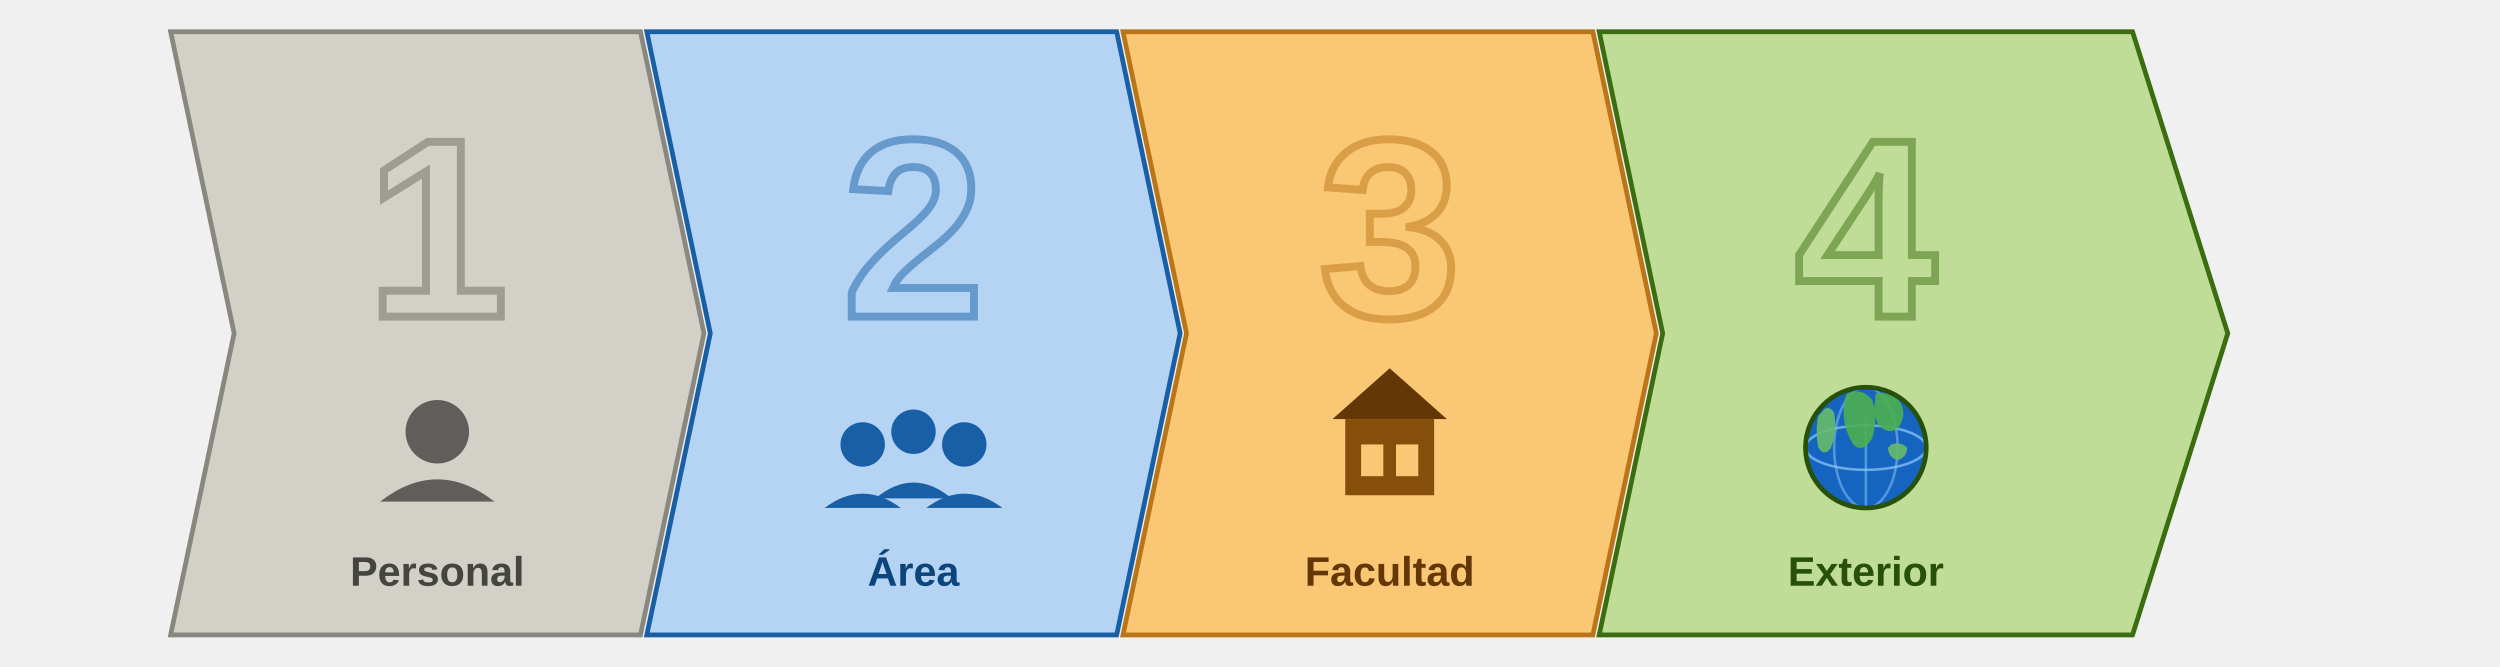
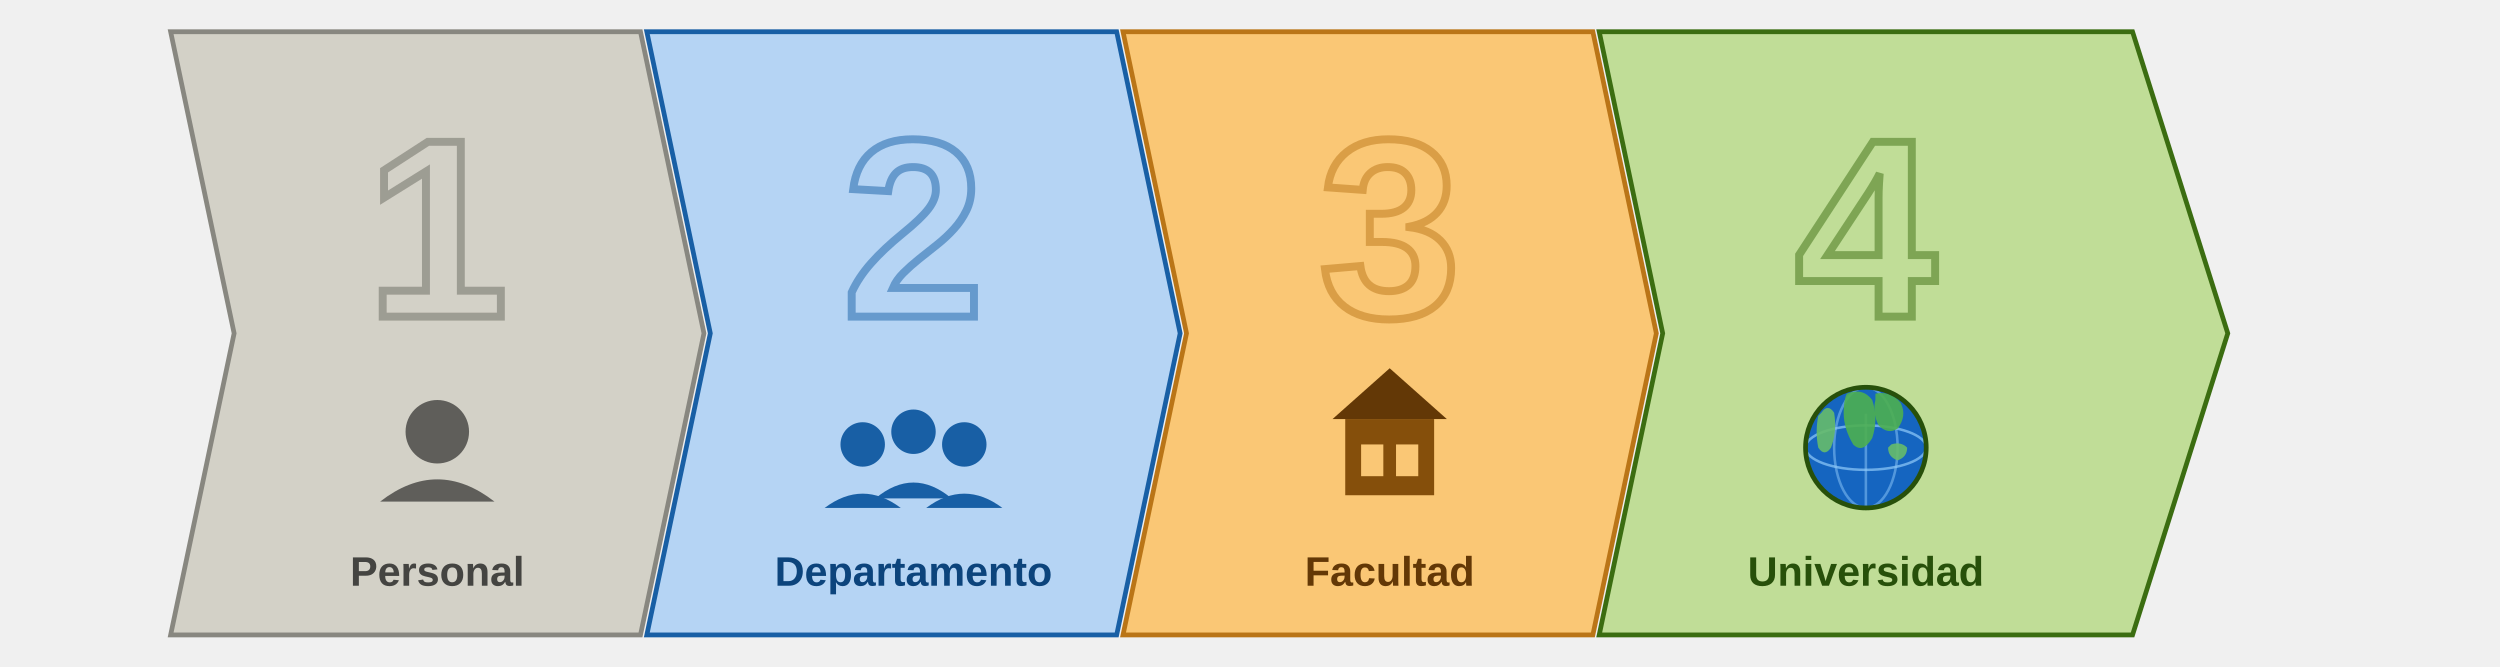
<svg xmlns="http://www.w3.org/2000/svg" width="1200" height="320" viewBox="0 0 1200 320" fill="none">
  <svg width="100%" viewBox="0 0 680 210" role="img" style="max-width: 680px; display: block; margin-inline: auto;">
    <defs>
      <mask id="imagine-text-gaps-rcvtyt" maskUnits="userSpaceOnUse">
        <rect x="0" y="0" width="680" height="210" fill="white" />
        <rect x="53.318" y="13.667" width="61.365" height="116.667" fill="black" rx="2" />
        <rect x="52.542" y="170.667" width="62.917" height="18.667" fill="black" rx="2" />
        <rect x="203.318" y="13.667" width="61.365" height="116.667" fill="black" rx="2" />
        <rect x="214.875" y="170" width="37.677" height="19.333" fill="black" rx="2" />
        <rect x="353.318" y="13.667" width="61.365" height="116.667" fill="black" rx="2" />
        <rect x="353.271" y="170.667" width="61.513" height="18.667" fill="black" rx="2" />
        <rect x="503.318" y="13.667" width="61.365" height="116.667" fill="black" rx="2" />
        <rect x="505.432" y="170.667" width="58.072" height="18.667" fill="black" rx="2" />
      </mask>
    </defs>
    <polygon points="0,10 148,10 168,105 148,200 0,200 20,105" fill="#D3D1C7" stroke="#888780" stroke-width="1.5" />
    <text x="84" y="72" text-anchor="middle" dominant-baseline="central" font-family="Arial Black, Arial, sans-serif" font-size="80" font-weight="900" fill="none" stroke="#7a7970" stroke-width="2.5" opacity="0.6">1</text>
    <circle cx="84" cy="136" r="10" fill="#5F5E5A" />
    <path d="M66,158 Q84,144 102,158 Z" fill="#5F5E5A" />
    <text x="84" y="180" text-anchor="middle" dominant-baseline="central" font-family="Arial, sans-serif" font-size="13" font-weight="bold" fill="#444441">Personal</text>
    <polygon points="150,10 298,10 318,105 298,200 150,200 170,105" fill="#B5D4F4" stroke="#185FA5" stroke-width="1.5" />
    <text x="234" y="72" text-anchor="middle" dominant-baseline="central" font-family="Arial Black, Arial, sans-serif" font-size="80" font-weight="900" fill="none" stroke="#185FA5" stroke-width="2.5" opacity="0.5">2</text>
    <g transform="translate(0, 10)">
      <circle cx="218" cy="130" r="7" fill="#185FA5" />
      <path d="M206,150 Q218,141 230,150 Z" fill="#185FA5" />
      <circle cx="234" cy="126" r="7" fill="#185FA5" />
      <path d="M222,147 Q234,137 246,147 Z" fill="#185FA5" />
      <circle cx="250" cy="130" r="7" fill="#185FA5" />
      <path d="M238,150 Q250,141 262,150 Z" fill="#185FA5" />
    </g>
-     <text x="234" y="180" text-anchor="middle" dominant-baseline="central" font-family="Arial, sans-serif" font-size="13" font-weight="bold" fill="#0C447C">Área</text>
+     <text x="234" y="180" text-anchor="middle" dominant-baseline="central" font-family="Arial, sans-serif" font-size="13" font-weight="bold" fill="#0C447C">Departamento</text>
    <polygon points="300,10 448,10 468,105 448,200 300,200 320,105" fill="#FAC775" stroke="#BA7517" stroke-width="1.5" />
    <text x="384" y="72" text-anchor="middle" dominant-baseline="central" font-family="Arial Black, Arial, sans-serif" font-size="80" font-weight="900" fill="none" stroke="#BA7517" stroke-width="2.5" opacity="0.5">3</text>
    <polygon points="366,132 384,116 402,132" fill="#633806" />
    <rect x="370" y="132" width="28" height="24" fill="#854F0B" />
    <rect x="375" y="140" width="7" height="10" fill="#FAC775" />
    <rect x="386" y="140" width="7" height="10" fill="#FAC775" />
    <text x="384" y="180" text-anchor="middle" dominant-baseline="central" font-family="Arial, sans-serif" font-size="13" font-weight="bold" fill="#633806">Facultad</text>
    <polygon points="450,10 618,10 648,105 618,200 450,200 470,105" fill="#C0DD97" stroke="#3B6D11" stroke-width="1.5" />
    <text x="534" y="72" text-anchor="middle" dominant-baseline="central" font-family="Arial Black, Arial, sans-serif" font-size="80" font-weight="900" fill="none" stroke="#3B6D11" stroke-width="2.5" opacity="0.5">4</text>
    <circle cx="534" cy="141" r="19" fill="#1565C0" />
    <ellipse cx="534" cy="141" rx="19" ry="7" fill="none" stroke="#90CAF9" stroke-width="0.8" opacity="0.7" />
    <ellipse cx="534" cy="141" rx="10" ry="19" fill="none" stroke="#90CAF9" stroke-width="0.8" opacity="0.5" />
    <line x1="534" y1="122" x2="534" y2="160" stroke="#90CAF9" stroke-width="0.8" opacity="0.5" mask="url(#imagine-text-gaps-rcvtyt)" />
    <path d="M528,124 Q533,122 536,126 Q538,132 536,138 Q533,143 530,140 Q527,135 527,130 Q527,126 528,124 Z" fill="#4CAF50" opacity="0.9" />
    <path d="M520,130 Q522,127 524,130 Q525,136 523,141 Q521,144 519,141 Q518,136 519,131 Z" fill="#66BB6A" opacity="0.9" />
    <path d="M537,124 Q542,123 545,127 Q547,131 544,135 Q541,137 538,134 Q536,130 537,126 Z" fill="#4CAF50" opacity="0.9" />
    <path d="M542,140 Q545,139 547,141 Q547,144 544,145 Q541,144 541,141 Z" fill="#66BB6A" opacity="0.9" />
    <circle cx="534" cy="141" r="19" fill="none" stroke="#27500A" stroke-width="1.5" />
-     <text x="534" y="180" text-anchor="middle" dominant-baseline="central" font-family="Arial, sans-serif" font-size="13" font-weight="bold" fill="#27500A">Exterior</text>
+     <text x="534" y="180" text-anchor="middle" dominant-baseline="central" font-family="Arial, sans-serif" font-size="13" font-weight="bold" fill="#27500A">Universidad</text>
  </svg>
</svg>
